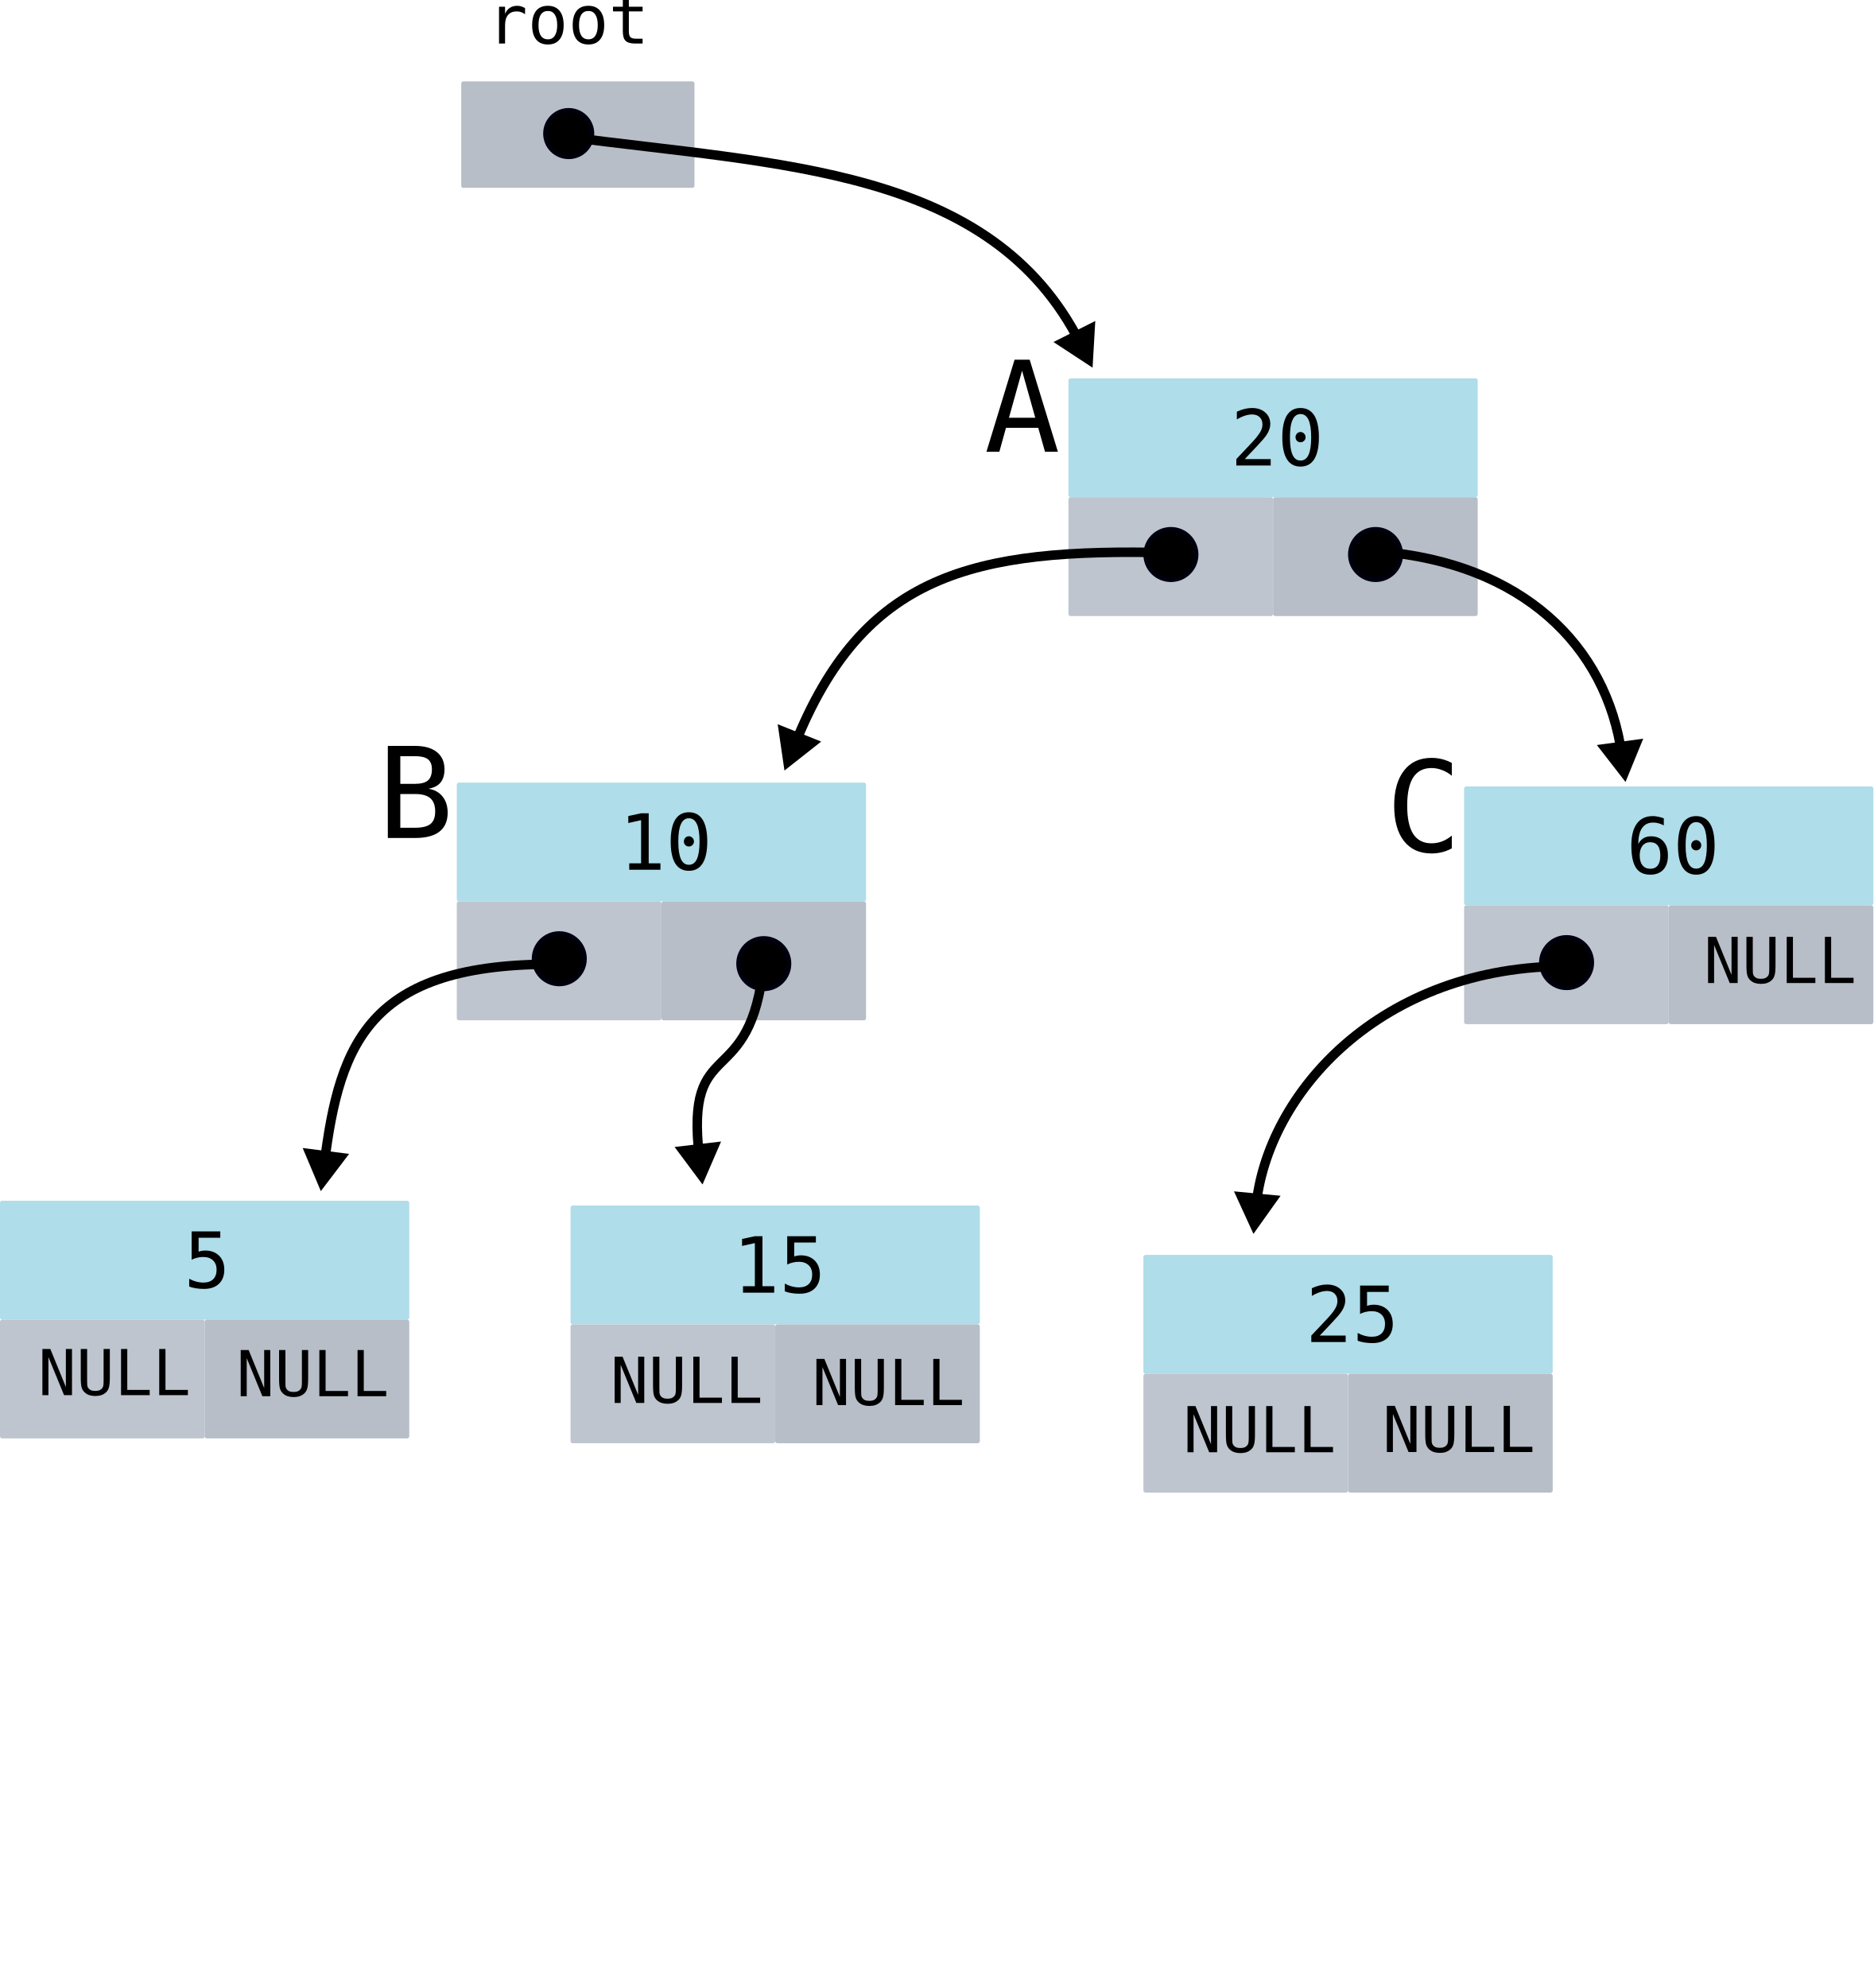
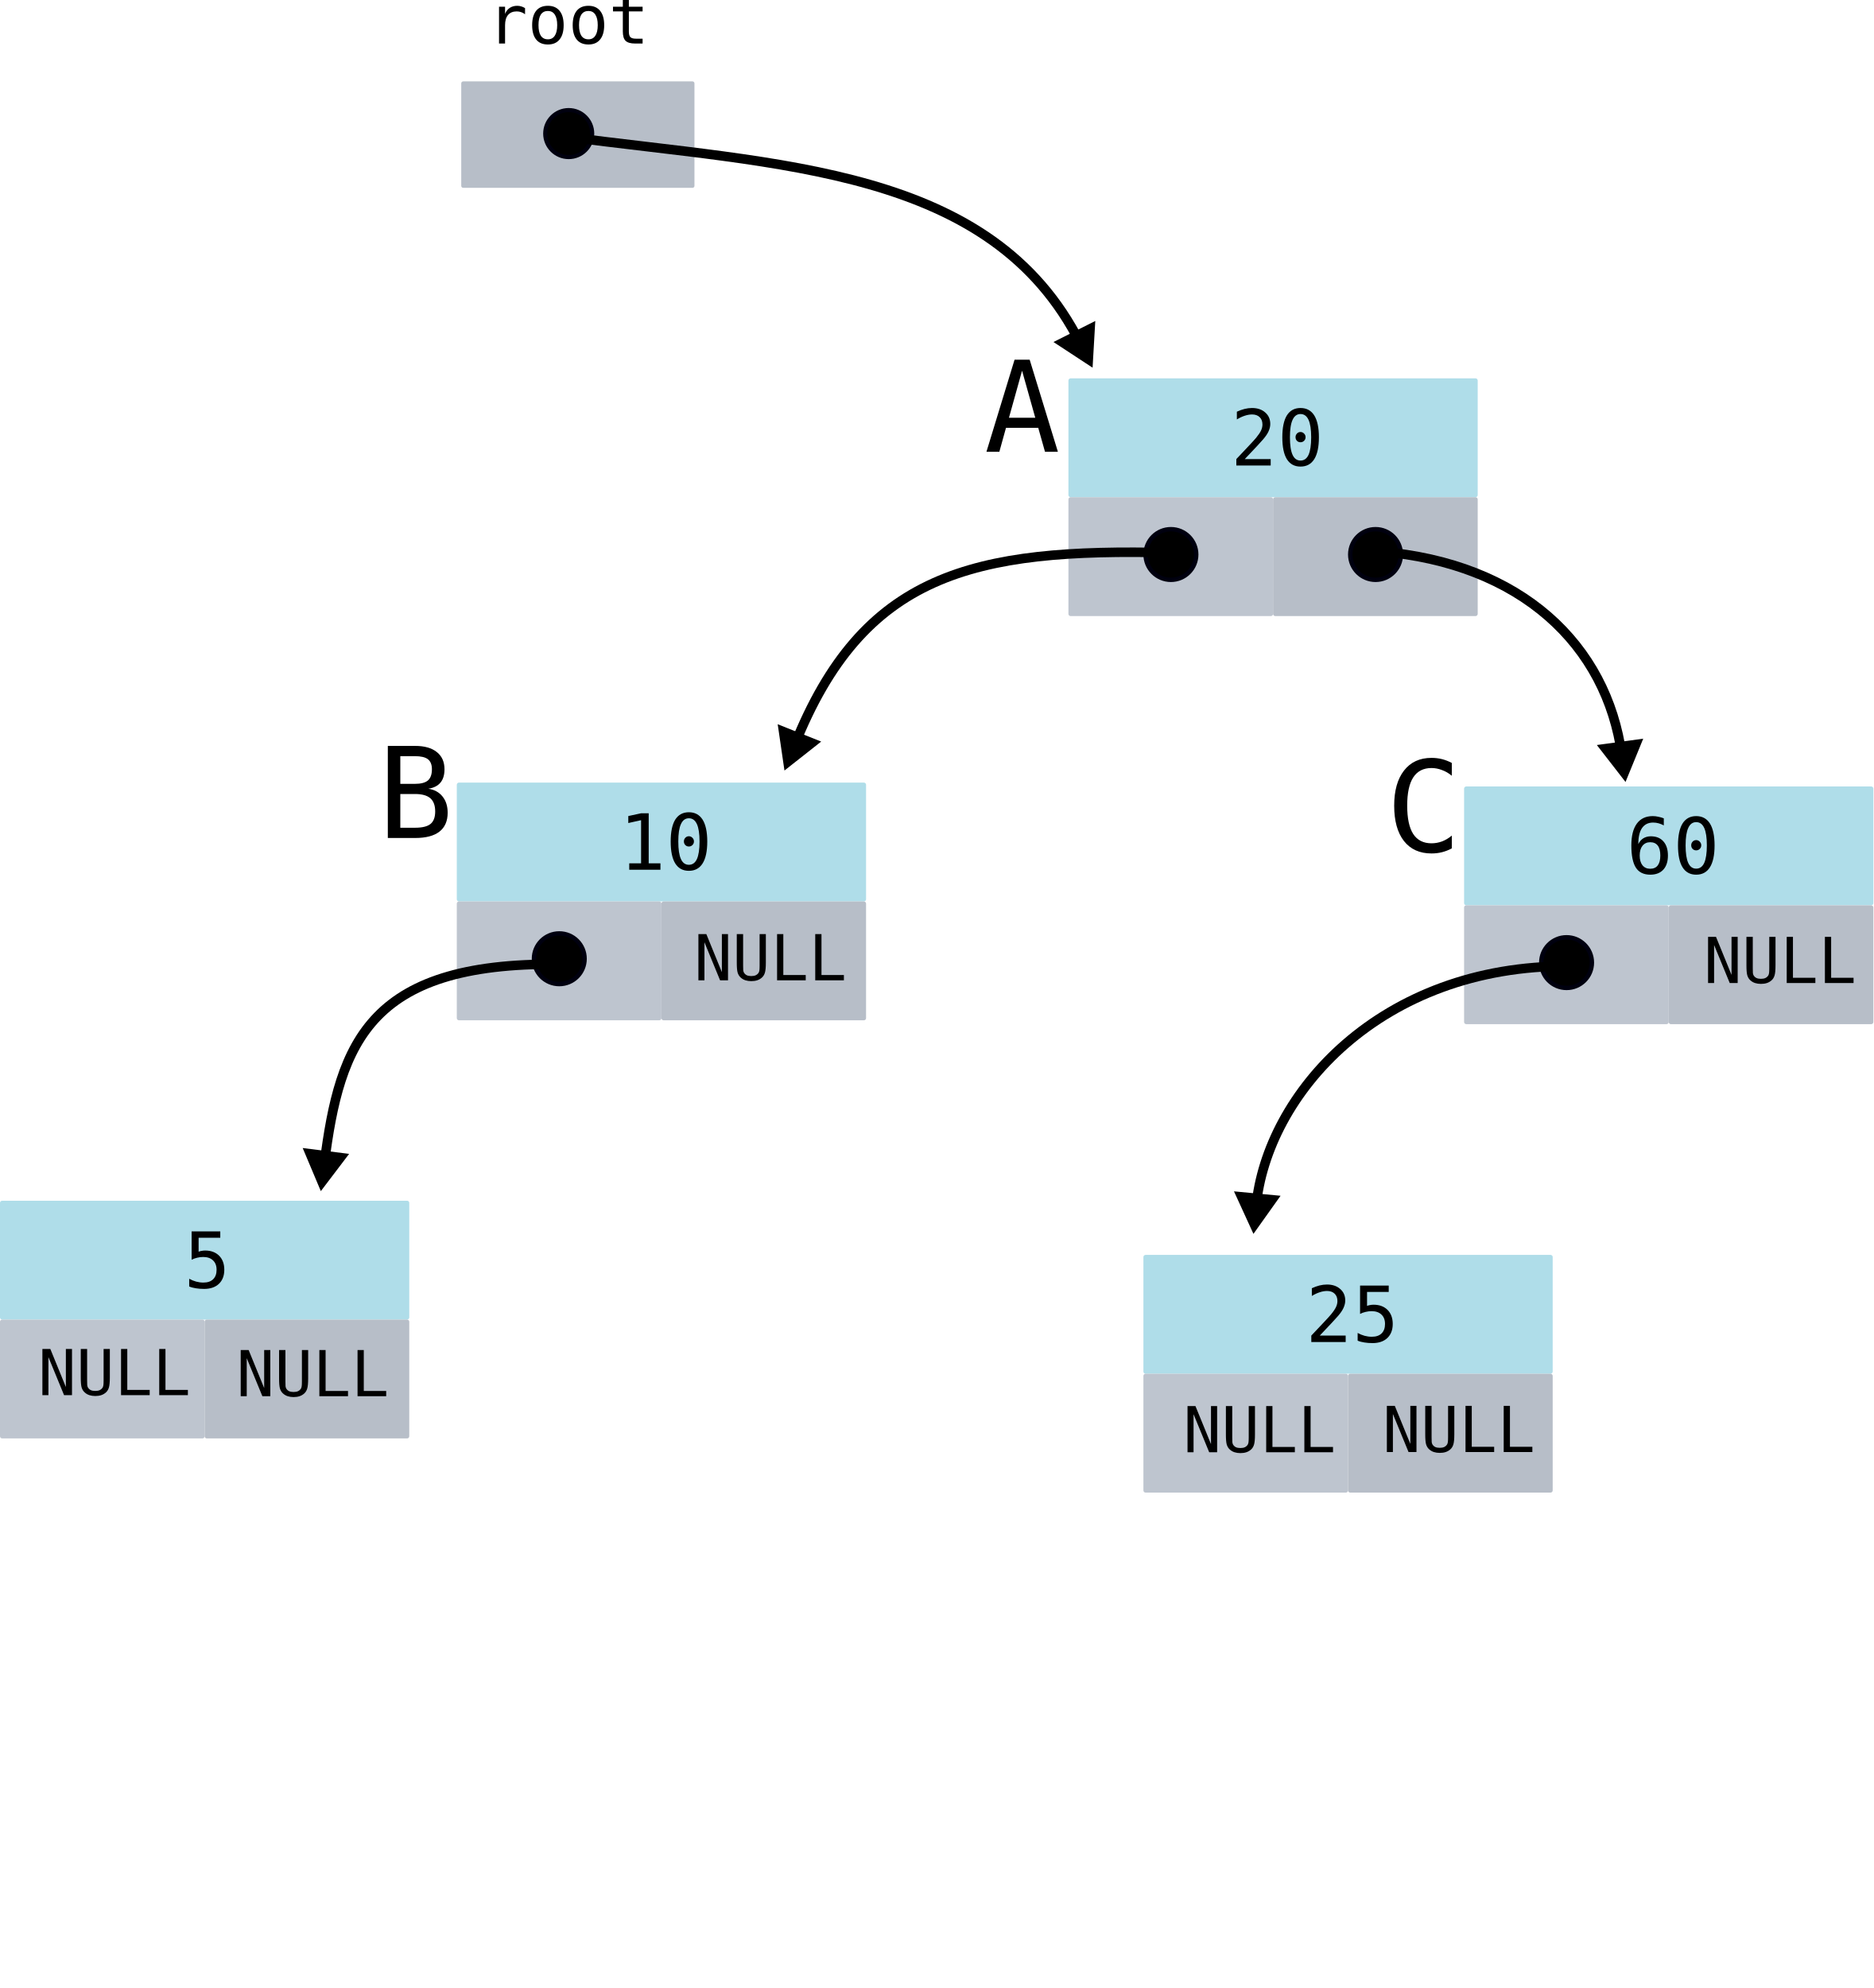
<svg xmlns="http://www.w3.org/2000/svg" width="276.902" height="293.802" id="svg2" version="1.1">
  <defs id="defs4">
    <marker orient="auto" refY="0" refX="0" id="TriangleOutM" style="overflow:visible">
      <path id="path1895" d="M 5.77,0 -2.88,5 V -5 Z" style="fill:#000000;fill-opacity:1;fill-rule:evenodd;stroke:#000000;stroke-width:1pt;stroke-opacity:1" transform="scale(0.4)" />
    </marker>
    <marker orient="auto" refY="0" refX="0" id="Arrow1Send" style="overflow:visible">
      <path id="path3816" d="M 0,0 5,-5 -12.5,0 5,5 Z" style="fill-rule:evenodd;stroke:#000000;stroke-width:1pt" transform="matrix(-0.2,0,0,-0.2,-1.2,0)" />
    </marker>
    <marker orient="auto" refY="0" refX="0" id="Arrow1Mend" style="overflow:visible">
      <path id="path3810" d="M 0,0 5,-5 -12.5,0 5,5 Z" style="fill-rule:evenodd;stroke:#000000;stroke-width:1pt" transform="matrix(-0.4,0,0,-0.4,-4,0)" />
    </marker>
    <marker orient="auto" refY="0" refX="0" id="Arrow2Mend" style="overflow:visible">
      <path id="path3828" style="fill-rule:evenodd;stroke-width:0.625;stroke-linejoin:round" d="M 8.719,4.034 -2.207,0.016 8.719,-4.002 c -1.745,2.372 -1.735,5.617 -6e-7,8.035 z" transform="scale(-0.6)" />
    </marker>
    <marker orient="auto" refY="0" refX="0" id="Arrow2Mend-1" style="overflow:visible">
      <path id="path3828-1" style="fill-rule:evenodd;stroke-width:0.625;stroke-linejoin:round" d="M 8.719,4.034 -2.207,0.016 8.719,-4.002 c -1.745,2.372 -1.735,5.617 -6e-7,8.035 z" transform="scale(-0.6)" />
    </marker>
    <marker orient="auto" refY="0" refX="0" id="Arrow2Mend-10" style="overflow:visible">
      <path id="path3828-0" style="fill-rule:evenodd;stroke-width:0.625;stroke-linejoin:round" d="M 8.719,4.034 -2.207,0.016 8.719,-4.002 c -1.745,2.372 -1.735,5.617 -6e-7,8.035 z" transform="scale(-0.6)" />
    </marker>
    <marker orient="auto" refY="0" refX="0" id="Arrow2Mend-4" style="overflow:visible">
      <path id="path3828-8" style="fill-rule:evenodd;stroke-width:0.625;stroke-linejoin:round" d="M 8.719,4.034 -2.207,0.016 8.719,-4.002 c -1.745,2.372 -1.735,5.617 -6e-7,8.035 z" transform="scale(-0.6)" />
    </marker>
    <marker orient="auto" refY="0" refX="0" id="Arrow2Mend-8" style="overflow:visible">
      <path id="path3828-4" style="fill-rule:evenodd;stroke-width:0.625;stroke-linejoin:round" d="M 8.719,4.034 -2.207,0.016 8.719,-4.002 c -1.745,2.372 -1.735,5.617 -6e-7,8.035 z" transform="scale(-0.6)" />
    </marker>
    <marker orient="auto" refY="0" refX="0" id="Arrow1Send-4" style="overflow:visible">
      <path id="path3816-4" d="M 0,0 5,-5 -12.5,0 5,5 Z" style="fill-rule:evenodd;stroke:#000000;stroke-width:1pt" transform="matrix(-0.2,0,0,-0.2,-1.2,0)" />
    </marker>
    <marker orient="auto" refY="0" refX="0" id="Arrow1Mend-9" style="overflow:visible">
      <path id="path3810-8" d="M 0,0 5,-5 -12.5,0 5,5 Z" style="fill-rule:evenodd;stroke:#000000;stroke-width:1pt" transform="matrix(-0.4,0,0,-0.4,-4,0)" />
    </marker>
    <marker orient="auto" refY="0" refX="0" id="Arrow2Mend-8-8" style="overflow:visible">
      <path id="path3828-4-0" style="fill-rule:evenodd;stroke-width:0.625;stroke-linejoin:round" d="M 8.719,4.034 -2.207,0.016 8.719,-4.002 c -1.745,2.372 -1.735,5.617 -6e-7,8.035 z" transform="scale(-0.6)" />
    </marker>
    <marker orient="auto" refY="0" refX="0" id="marker6915" style="overflow:visible">
      <path id="path6917" style="fill-rule:evenodd;stroke-width:0.625;stroke-linejoin:round" d="M 8.719,4.034 -2.207,0.016 8.719,-4.002 c -1.745,2.372 -1.735,5.617 -6e-7,8.035 z" transform="scale(-0.6)" />
    </marker>
    <marker orient="auto" refY="0" refX="0" id="Arrow2Mend-5" style="overflow:visible">
      <path id="path3828-3" style="fill-rule:evenodd;stroke-width:0.625;stroke-linejoin:round" d="M 8.719,4.034 -2.207,0.016 8.719,-4.002 c -1.745,2.372 -1.735,5.617 -6e-7,8.035 z" transform="scale(-0.6)" />
    </marker>
    <marker orient="auto" refY="0" refX="0" id="marker6921" style="overflow:visible">
      <path id="path6923" style="fill-rule:evenodd;stroke-width:0.625;stroke-linejoin:round" d="M 8.719,4.034 -2.207,0.016 8.719,-4.002 c -1.745,2.372 -1.735,5.617 -6e-7,8.035 z" transform="scale(-0.6)" />
    </marker>
    <marker orient="auto" refY="0" refX="0" id="marker6921-7" style="overflow:visible">
      <path id="path6923-7" style="fill-rule:evenodd;stroke-width:0.625;stroke-linejoin:round" d="M 8.719,4.034 -2.207,0.016 8.719,-4.002 c -1.745,2.372 -1.735,5.617 -6e-7,8.035 z" transform="scale(-0.6)" />
    </marker>
    <marker orient="auto" refY="0" refX="0" id="marker6921-0" style="overflow:visible">
      <path id="path6923-2" style="fill-rule:evenodd;stroke-width:0.625;stroke-linejoin:round" d="M 8.719,4.034 -2.207,0.016 8.719,-4.002 c -1.745,2.372 -1.735,5.617 -6e-7,8.035 z" transform="scale(-0.6)" />
    </marker>
    <marker orient="auto" refY="0" refX="0" id="marker6921-6" style="overflow:visible">
      <path id="path6923-3" style="fill-rule:evenodd;stroke-width:0.625;stroke-linejoin:round" d="M 8.719,4.034 -2.207,0.016 8.719,-4.002 c -1.745,2.372 -1.735,5.617 -6e-7,8.035 z" transform="scale(-0.6)" />
    </marker>
    <marker orient="auto" refY="0" refX="0" id="marker6921-2" style="overflow:visible">
      <path id="path6923-26" style="fill-rule:evenodd;stroke-width:0.625;stroke-linejoin:round" d="M 8.719,4.034 -2.207,0.016 8.719,-4.002 c -1.745,2.372 -1.735,5.617 -6e-7,8.035 z" transform="scale(-0.6)" />
    </marker>
    <marker orient="auto" refY="0" refX="0" id="marker6921-4" style="overflow:visible">
      <path id="path6923-34" style="fill-rule:evenodd;stroke-width:0.625;stroke-linejoin:round" d="M 8.719,4.034 -2.207,0.016 8.719,-4.002 c -1.745,2.372 -1.735,5.617 -6e-7,8.035 z" transform="scale(-0.6)" />
    </marker>
    <marker orient="auto" refY="0" refX="0" id="marker7916" style="overflow:visible">
      <path id="path7918" style="fill-rule:evenodd;stroke-width:0.625;stroke-linejoin:round" d="M 8.719,4.034 -2.207,0.016 8.719,-4.002 c -1.745,2.372 -1.735,5.617 -6e-7,8.035 z" transform="scale(-0.6)" />
    </marker>
    <marker orient="auto" refY="0" refX="0" id="marker6921-1" style="overflow:visible">
      <path id="path6923-21" style="fill-rule:evenodd;stroke-width:0.625;stroke-linejoin:round" d="M 8.719,4.034 -2.207,0.016 8.719,-4.002 c -1.745,2.372 -1.735,5.617 -6e-7,8.035 z" transform="scale(-0.6)" />
    </marker>
    <marker orient="auto" refY="0" refX="0" id="marker7916-3" style="overflow:visible">
      <path id="path7918-7" style="fill-rule:evenodd;stroke-width:0.625;stroke-linejoin:round" d="M 8.719,4.034 -2.207,0.016 8.719,-4.002 c -1.745,2.372 -1.735,5.617 -6e-7,8.035 z" transform="scale(-0.6)" />
    </marker>
    <marker orient="auto" refY="0" refX="0" id="marker6921-9" style="overflow:visible">
      <path id="path6923-0" style="fill-rule:evenodd;stroke-width:0.625;stroke-linejoin:round" d="M 8.719,4.034 -2.207,0.016 8.719,-4.002 c -1.745,2.372 -1.735,5.617 -6e-7,8.035 z" transform="scale(-0.6)" />
    </marker>
    <marker orient="auto" refY="0" refX="0" id="marker7993" style="overflow:visible">
      <path id="path7995" style="fill-rule:evenodd;stroke-width:0.625;stroke-linejoin:round" d="M 8.719,4.034 -2.207,0.016 8.719,-4.002 c -1.745,2.372 -1.735,5.617 -6e-7,8.035 z" transform="scale(-0.6)" />
    </marker>
    <marker orient="auto" refY="0" refX="0" id="marker6921-18" style="overflow:visible">
      <path id="path6923-9" style="fill-rule:evenodd;stroke-width:0.625;stroke-linejoin:round" d="M 8.719,4.034 -2.207,0.016 8.719,-4.002 c -1.745,2.372 -1.735,5.617 -6e-7,8.035 z" transform="scale(-0.6)" />
    </marker>
    <marker orient="auto" refY="0" refX="0" id="marker7993-1" style="overflow:visible">
      <path id="path7995-0" style="fill-rule:evenodd;stroke-width:0.625;stroke-linejoin:round" d="M 8.719,4.034 -2.207,0.016 8.719,-4.002 c -1.745,2.372 -1.735,5.617 -6e-7,8.035 z" transform="scale(-0.6)" />
    </marker>
    <marker orient="auto" refY="0" refX="0" id="marker6921-97" style="overflow:visible">
      <path id="path6923-6" style="fill-rule:evenodd;stroke-width:0.625;stroke-linejoin:round" d="M 8.719,4.034 -2.207,0.016 8.719,-4.002 c -1.745,2.372 -1.735,5.617 -6e-7,8.035 z" transform="scale(-0.6)" />
    </marker>
    <marker orient="auto" refY="0" refX="0" id="marker8070" style="overflow:visible">
      <path id="path8072" style="fill-rule:evenodd;stroke-width:0.625;stroke-linejoin:round" d="M 8.719,4.034 -2.207,0.016 8.719,-4.002 c -1.745,2.372 -1.735,5.617 -6e-7,8.035 z" transform="scale(-0.6)" />
    </marker>
    <marker orient="auto" refY="0" refX="0" id="marker6921-16" style="overflow:visible">
      <path id="path6923-5" style="fill-rule:evenodd;stroke-width:0.625;stroke-linejoin:round" d="M 8.719,4.034 -2.207,0.016 8.719,-4.002 c -1.745,2.372 -1.735,5.617 -6e-7,8.035 z" transform="scale(-0.6)" />
    </marker>
    <marker orient="auto" refY="0" refX="0" id="marker8120" style="overflow:visible">
      <path id="path8122" style="fill-rule:evenodd;stroke-width:0.625;stroke-linejoin:round" d="M 8.719,4.034 -2.207,0.016 8.719,-4.002 c -1.745,2.372 -1.735,5.617 -6e-7,8.035 z" transform="scale(-0.6)" />
    </marker>
    <marker orient="auto" refY="0" refX="0" id="marker6921-73" style="overflow:visible">
      <path id="path6923-03" style="fill-rule:evenodd;stroke-width:0.625;stroke-linejoin:round" d="M 8.719,4.034 -2.207,0.016 8.719,-4.002 c -1.745,2.372 -1.735,5.617 -6e-7,8.035 z" transform="scale(-0.6)" />
    </marker>
    <marker orient="auto" refY="0" refX="0" id="marker8170" style="overflow:visible">
      <path id="path8172" style="fill-rule:evenodd;stroke-width:0.625;stroke-linejoin:round" d="M 8.719,4.034 -2.207,0.016 8.719,-4.002 c -1.745,2.372 -1.735,5.617 -6e-7,8.035 z" transform="scale(-0.6)" />
    </marker>
    <marker orient="auto" refY="0" refX="0" id="marker6921-62" style="overflow:visible">
      <path id="path6923-1" style="fill-rule:evenodd;stroke-width:0.625;stroke-linejoin:round" d="M 8.719,4.034 -2.207,0.016 8.719,-4.002 c -1.745,2.372 -1.735,5.617 -6e-7,8.035 z" transform="scale(-0.6)" />
    </marker>
    <marker orient="auto" refY="0" refX="0" id="marker8170-4" style="overflow:visible">
      <path id="path8172-0" style="fill-rule:evenodd;stroke-width:0.625;stroke-linejoin:round" d="M 8.719,4.034 -2.207,0.016 8.719,-4.002 c -1.745,2.372 -1.735,5.617 -6e-7,8.035 z" transform="scale(-0.6)" />
    </marker>
    <marker orient="auto" refY="0" refX="0" id="marker6921-15" style="overflow:visible">
      <path id="path6923-8" style="fill-rule:evenodd;stroke-width:0.625;stroke-linejoin:round" d="M 8.719,4.034 -2.207,0.016 8.719,-4.002 c -1.745,2.372 -1.735,5.617 -6e-7,8.035 z" transform="scale(-0.6)" />
    </marker>
    <marker orient="auto" refY="0" refX="0" id="marker8170-0" style="overflow:visible">
      <path id="path8172-9" style="fill-rule:evenodd;stroke-width:0.625;stroke-linejoin:round" d="M 8.719,4.034 -2.207,0.016 8.719,-4.002 c -1.745,2.372 -1.735,5.617 -6e-7,8.035 z" transform="scale(-0.6)" />
    </marker>
    <marker orient="auto" refY="0" refX="0" id="Arrow1Mend-9-2" style="overflow:visible">
      <path id="path3810-8-1" d="M 0,0 5,-5 -12.5,0 5,5 Z" style="fill-rule:evenodd;stroke:#000000;stroke-width:1pt" transform="matrix(-0.4,0,0,-0.4,-4,0)" />
    </marker>
    <marker orient="auto" refY="0" refX="0" id="TriangleOutM-9" style="overflow:visible">
      <path id="path1895-0" d="M 5.77,0 -2.88,5 V -5 Z" style="fill:#000000;fill-opacity:1;fill-rule:evenodd;stroke:#000000;stroke-width:1pt;stroke-opacity:1" transform="scale(0.4)" />
    </marker>
    <marker orient="auto" refY="0" refX="0" id="TriangleOutM-6" style="overflow:visible">
      <path id="path1895-2" d="M 5.77,0 -2.88,5 V -5 Z" style="fill:#000000;fill-opacity:1;fill-rule:evenodd;stroke:#000000;stroke-width:1pt;stroke-opacity:1" transform="scale(0.4)" />
    </marker>
    <marker orient="auto" refY="0" refX="0" id="TriangleOutM-6-3" style="overflow:visible">
      <path id="path1895-2-8" d="M 5.77,0 -2.88,5 V -5 Z" style="fill:#000000;fill-opacity:1;fill-rule:evenodd;stroke:#000000;stroke-width:1pt;stroke-opacity:1" transform="scale(0.4)" />
    </marker>
    <marker orient="auto" refY="0" refX="0" id="TriangleOutM-6-7" style="overflow:visible">
      <path id="path1895-2-0" d="M 5.77,0 -2.88,5 V -5 Z" style="fill:#000000;fill-opacity:1;fill-rule:evenodd;stroke:#000000;stroke-width:1pt;stroke-opacity:1" transform="scale(0.4)" />
    </marker>
    <marker orient="auto" refY="0" refX="0" id="TriangleOutM-9-6" style="overflow:visible">
      <path id="path1895-0-7" d="M 5.77,0 -2.88,5 V -5 Z" style="fill:#000000;fill-opacity:1;fill-rule:evenodd;stroke:#000000;stroke-width:1pt;stroke-opacity:1" transform="scale(0.4)" />
    </marker>
    <marker orient="auto" refY="0" refX="0" id="TriangleOutM-9-6-1" style="overflow:visible">
      <path id="path1895-0-7-1" d="M 5.77,0 -2.88,5 V -5 Z" style="fill:#000000;fill-opacity:1;fill-rule:evenodd;stroke:#000000;stroke-width:1pt;stroke-opacity:1" transform="scale(0.4)" />
    </marker>
    <marker orient="auto" refY="0" refX="0" id="TriangleOutM-6-7-0" style="overflow:visible">
      <path id="path1895-2-0-2" d="M 5.77,0 -2.88,5 V -5 Z" style="fill:#000000;fill-opacity:1;fill-rule:evenodd;stroke:#000000;stroke-width:1pt;stroke-opacity:1" transform="scale(0.4)" />
    </marker>
    <marker orient="auto" refY="0" refX="0" id="TriangleOutM-9-6-1-8" style="overflow:visible">
      <path id="path1895-0-7-1-0" d="M 5.77,0 -2.88,5 V -5 Z" style="fill:#000000;fill-opacity:1;fill-rule:evenodd;stroke:#000000;stroke-width:1pt;stroke-opacity:1" transform="scale(0.4)" />
    </marker>
    <marker orient="auto" refY="0" refX="0" id="TriangleOutM-9-6-1-9" style="overflow:visible">
      <path id="path1895-0-7-1-9" d="M 5.77,0 -2.88,5 V -5 Z" style="fill:#000000;fill-opacity:1;fill-rule:evenodd;stroke:#000000;stroke-width:1pt;stroke-opacity:1" transform="scale(0.4)" />
    </marker>
  </defs>
  <g id="layer1" transform="translate(-212.7409,-112.5301)">
    <rect style="fill:#afdde9;fill-opacity:1;stroke:#00000f;stroke-width:0;stroke-miterlimit:4;stroke-dasharray:none;stroke-opacity:1" id="rect2985" width="60.495" height="17.565" x="370.666" y="168.448" ry="0.32" />
    <rect style="fill:#bec5cf;fill-opacity:1;stroke:#00000f;stroke-width:0;stroke-miterlimit:4;stroke-dasharray:none;stroke-opacity:1" id="rect2985-2" width="30.247" height="17.565" x="370.666" y="186.013" ry="0.32" />
    <text xml:space="preserve" style="font-style:normal;font-variant:normal;font-weight:normal;font-stretch:normal;font-size:11.448px;line-height:1.25;font-family:Consolas;-inkscape-font-specification:'Consolas, Normal';font-variant-ligatures:normal;font-variant-caps:normal;font-variant-numeric:normal;font-feature-settings:normal;text-align:start;letter-spacing:0px;word-spacing:0px;writing-mode:lr-tb;text-anchor:start;fill:#000000;fill-opacity:1;stroke:none;stroke-width:0.613" x="394.64" y="181.328" id="text1012">
      <tspan id="tspan1010" x="394.64" y="181.328" style="stroke-width:0.613">20</tspan>
    </text>
    <circle style="opacity:1;fill:#000000;fill-opacity:1;stroke:#00000f;stroke-width:0.651;stroke-miterlimit:4;stroke-dasharray:none;stroke-dashoffset:0;stroke-opacity:1" id="path1014-1" r="3.742" cy="194.48" cx="385.814" />
    <text xml:space="preserve" style="font-style:normal;font-variant:normal;font-weight:normal;font-stretch:normal;font-size:9.948px;line-height:1.25;font-family:Consolas;-inkscape-font-specification:'Consolas, Normal';font-variant-ligatures:normal;font-variant-caps:normal;font-variant-numeric:normal;font-feature-settings:normal;text-align:start;letter-spacing:0px;word-spacing:0px;writing-mode:lr-tb;text-anchor:start;fill:#000000;fill-opacity:1;stroke:none;stroke-width:0.533" x="284.74" y="118.966" id="text1421">
      <tspan id="tspan1419" x="284.74" y="118.966" style="stroke-width:0.533">root</tspan>
    </text>
    <rect style="fill:#b7bec8;fill-opacity:1;stroke:#00000f;stroke-width:0;stroke-miterlimit:4;stroke-dasharray:none;stroke-opacity:1" id="rect2985-2-7" width="34.47" height="15.73" x="280.918" y="124.56" ry="0.287" />
    <circle style="opacity:1;fill:#000000;fill-opacity:1;stroke:#00000f;stroke-width:0.604;stroke-miterlimit:4;stroke-dasharray:none;stroke-dashoffset:0;stroke-opacity:1" id="path1014-1-9" r="3.473" cy="132.271" cx="296.802" />
    <path style="fill:none;stroke:#000000;stroke-width:1.405;stroke-linecap:butt;stroke-linejoin:miter;stroke-miterlimit:4;stroke-dasharray:none;stroke-opacity:1;marker-end:url(#TriangleOutM)" d="m 296.137,132.695 c 31.944,4.259 63.171,4.519 76.304,30.607" id="path8425" />
    <rect style="fill:#b7bec8;fill-opacity:1;stroke:#00000f;stroke-width:0;stroke-miterlimit:4;stroke-dasharray:none;stroke-opacity:1" id="rect2985-2-79" width="30.247" height="17.565" x="400.913" y="186.013" ry="0.32" />
    <circle style="opacity:1;fill:#000000;fill-opacity:1;stroke:#00000f;stroke-width:0.651;stroke-miterlimit:4;stroke-dasharray:none;stroke-dashoffset:0;stroke-opacity:1" id="path1014-1-2" r="3.742" cy="194.48" cx="416.061" />
    <rect style="fill:#afdde9;fill-opacity:1;stroke:#00000f;stroke-width:0;stroke-miterlimit:4;stroke-dasharray:none;stroke-opacity:1" id="rect2985-8" width="60.495" height="17.565" x="280.26" y="228.188" ry="0.32" />
    <rect style="fill:#bec5cf;fill-opacity:1;stroke:#00000f;stroke-width:0;stroke-miterlimit:4;stroke-dasharray:none;stroke-opacity:1" id="rect2985-2-78" width="30.247" height="17.565" x="280.26" y="245.753" ry="0.32" />
    <text xml:space="preserve" style="font-style:normal;font-variant:normal;font-weight:normal;font-stretch:normal;font-size:11.448px;line-height:1.25;font-family:Consolas;-inkscape-font-specification:'Consolas, Normal';font-variant-ligatures:normal;font-variant-caps:normal;font-variant-numeric:normal;font-feature-settings:normal;text-align:start;letter-spacing:0px;word-spacing:0px;writing-mode:lr-tb;text-anchor:start;fill:#000000;fill-opacity:1;stroke:none;stroke-width:0.613" x="304.233" y="241.069" id="text1012-1">
      <tspan id="tspan1010-5" x="304.233" y="241.069" style="stroke-width:0.613">10</tspan>
    </text>
    <circle style="opacity:1;fill:#000000;fill-opacity:1;stroke:#00000f;stroke-width:0.651;stroke-miterlimit:4;stroke-dasharray:none;stroke-dashoffset:0;stroke-opacity:1" id="path1014-1-5" r="3.742" cy="254.221" cx="295.408" />
    <rect style="fill:#b7bec8;fill-opacity:1;stroke:#00000f;stroke-width:0;stroke-miterlimit:4;stroke-dasharray:none;stroke-opacity:1" id="rect2985-2-79-7" width="30.247" height="17.565" x="310.507" y="245.753" ry="0.32" />
    <rect style="fill:#afdde9;fill-opacity:1;stroke:#00000f;stroke-width:0;stroke-miterlimit:4;stroke-dasharray:none;stroke-opacity:1" id="rect2985-3" width="60.495" height="17.565" x="429.149" y="228.759" ry="0.32" />
    <rect style="fill:#bec5cf;fill-opacity:1;stroke:#00000f;stroke-width:0;stroke-miterlimit:4;stroke-dasharray:none;stroke-opacity:1" id="rect2985-2-5" width="30.247" height="17.565" x="429.149" y="246.324" ry="0.32" />
    <text xml:space="preserve" style="font-style:normal;font-variant:normal;font-weight:normal;font-stretch:normal;font-size:11.448px;line-height:1.25;font-family:Consolas;-inkscape-font-specification:'Consolas, Normal';font-variant-ligatures:normal;font-variant-caps:normal;font-variant-numeric:normal;font-feature-settings:normal;text-align:start;letter-spacing:0px;word-spacing:0px;writing-mode:lr-tb;text-anchor:start;fill:#000000;fill-opacity:1;stroke:none;stroke-width:0.613" x="453.122" y="241.639" id="text1012-0">
      <tspan id="tspan1010-6" x="453.122" y="241.639" style="stroke-width:0.613">60</tspan>
    </text>
    <circle style="opacity:1;fill:#000000;fill-opacity:1;stroke:#00000f;stroke-width:0.651;stroke-miterlimit:4;stroke-dasharray:none;stroke-dashoffset:0;stroke-opacity:1" id="path1014-1-7" r="3.742" cy="254.791" cx="444.297" />
    <rect style="fill:#b7bec8;fill-opacity:1;stroke:#00000f;stroke-width:0;stroke-miterlimit:4;stroke-dasharray:none;stroke-opacity:1" id="rect2985-2-79-3" width="30.247" height="17.565" x="459.396" y="246.324" ry="0.32" />
    <rect style="fill:#afdde9;fill-opacity:1;stroke:#00000f;stroke-width:0;stroke-miterlimit:4;stroke-dasharray:none;stroke-opacity:1" id="rect2985-0-3" width="60.495" height="17.565" x="212.741" y="289.983" ry="0.32" />
    <rect style="fill:#bec5cf;fill-opacity:1;stroke:#00000f;stroke-width:0;stroke-miterlimit:4;stroke-dasharray:none;stroke-opacity:1" id="rect2985-2-54-2" width="30.247" height="17.565" x="212.741" y="307.548" ry="0.32" />
    <text xml:space="preserve" style="font-style:normal;font-variant:normal;font-weight:normal;font-stretch:normal;font-size:11.448px;line-height:1.25;font-family:Consolas;-inkscape-font-specification:'Consolas, Normal';font-variant-ligatures:normal;font-variant-caps:normal;font-variant-numeric:normal;font-feature-settings:normal;text-align:start;letter-spacing:0px;word-spacing:0px;writing-mode:lr-tb;text-anchor:start;fill:#000000;fill-opacity:1;stroke:none;stroke-width:0.613" x="239.909" y="302.863" id="text1012-5-6">
      <tspan id="tspan1010-0-1" x="239.909" y="302.863" style="stroke-width:0.613">5</tspan>
    </text>
    <rect style="fill:#b7bec8;fill-opacity:1;stroke:#00000f;stroke-width:0;stroke-miterlimit:4;stroke-dasharray:none;stroke-opacity:1" id="rect2985-2-79-36-6" width="30.247" height="17.565" x="242.988" y="307.548" ry="0.32" />
-     <circle style="opacity:1;fill:#000000;fill-opacity:1;stroke:#00000f;stroke-width:0.651;stroke-miterlimit:4;stroke-dasharray:none;stroke-dashoffset:0;stroke-opacity:1" id="path1014-1-2-9-4" r="3.742" cy="254.944" cx="325.636" />
    <path style="fill:none;stroke:#000000;stroke-width:1.405;stroke-linecap:butt;stroke-linejoin:miter;stroke-miterlimit:4;stroke-dasharray:none;stroke-opacity:1;marker-end:url(#TriangleOutM-9)" d="m 416.781,194.043 c 20.775,1.721 33.455,13.758 35.688,30.099" id="path8425-8" />
    <path style="fill:none;stroke:#000000;stroke-width:1.405;stroke-linecap:butt;stroke-linejoin:miter;stroke-miterlimit:4;stroke-dasharray:none;stroke-opacity:1;marker-end:url(#TriangleOutM-6)" d="m 385.724,194.22 c -29.282,-0.71 -45.44,3.099 -55.555,28.477" id="path8425-9" />
    <path style="fill:none;stroke:#000000;stroke-width:1.405;stroke-linecap:butt;stroke-linejoin:miter;stroke-miterlimit:4;stroke-dasharray:none;stroke-opacity:1;marker-end:url(#TriangleOutM-6-3)" d="m 296.697,255.062 c -29.282,-0.71 -33.727,11.262 -36.034,29.542" id="path8425-9-4" />
    <path style="fill:none;stroke:#000000;stroke-width:1.405;stroke-linecap:butt;stroke-linejoin:miter;stroke-miterlimit:4;stroke-dasharray:none;stroke-opacity:1;marker-end:url(#TriangleOutM-6-7)" d="m 444.654,255.328 c -27.888,-0.183 -44.68,18.878 -46.264,35.58" id="path8425-9-41" />
-     <rect style="fill:#afdde9;fill-opacity:1;stroke:#00000f;stroke-width:0;stroke-miterlimit:4;stroke-dasharray:none;stroke-opacity:1" id="rect2985-0-2-5" width="60.495" height="17.565" x="297.075" y="290.693" ry="0.32" />
-     <rect style="fill:#bec5cf;fill-opacity:1;stroke:#00000f;stroke-width:0;stroke-miterlimit:4;stroke-dasharray:none;stroke-opacity:1" id="rect2985-2-54-5-5" width="30.247" height="17.565" x="297.075" y="308.259" ry="0.32" />
-     <text xml:space="preserve" style="font-style:normal;font-variant:normal;font-weight:normal;font-stretch:normal;font-size:11.448px;line-height:1.25;font-family:Consolas;-inkscape-font-specification:'Consolas, Normal';font-variant-ligatures:normal;font-variant-caps:normal;font-variant-numeric:normal;font-feature-settings:normal;text-align:start;letter-spacing:0px;word-spacing:0px;writing-mode:lr-tb;text-anchor:start;fill:#000000;fill-opacity:1;stroke:none;stroke-width:0.613" x="321.049" y="303.574" id="text1012-5-4-22">
-       <tspan id="tspan1010-0-6-3" x="321.049" y="303.574" style="stroke-width:0.613">15</tspan>
-     </text>
-     <rect style="fill:#b7bec8;fill-opacity:1;stroke:#00000f;stroke-width:0;stroke-miterlimit:4;stroke-dasharray:none;stroke-opacity:1" id="rect2985-2-79-36-5-4" width="30.247" height="17.565" x="327.323" y="308.259" ry="0.32" />
-     <path style="fill:none;stroke:#000000;stroke-width:1.405;stroke-linecap:butt;stroke-linejoin:miter;stroke-miterlimit:4;stroke-dasharray:none;stroke-opacity:1;marker-end:url(#TriangleOutM-9-6)" d="m 325.658,254.777 c -1.977,19.708 -11.73,10.134 -9.539,28.84" id="path8425-8-6" />
    <text xml:space="preserve" style="font-style:normal;font-variant:normal;font-weight:normal;font-stretch:normal;font-size:13.118px;line-height:1.25;font-family:Consolas;-inkscape-font-specification:'Consolas, Normal';font-variant-ligatures:normal;font-variant-caps:normal;font-variant-numeric:normal;font-feature-settings:normal;text-align:start;letter-spacing:0px;word-spacing:0px;writing-mode:lr-tb;text-anchor:start;fill:#000000;fill-opacity:1;stroke:none;stroke-width:0.703" x="218.366" y="318.715" id="text1542">
      <tspan id="tspan1540" x="218.366" y="318.715" style="font-size:9.37px;stroke-width:0.703">NULL</tspan>
-     </text>
-     <text xml:space="preserve" style="font-style:normal;font-variant:normal;font-weight:normal;font-stretch:normal;font-size:13.118px;line-height:1.25;font-family:Consolas;-inkscape-font-specification:'Consolas, Normal';font-variant-ligatures:normal;font-variant-caps:normal;font-variant-numeric:normal;font-feature-settings:normal;text-align:start;letter-spacing:0px;word-spacing:0px;writing-mode:lr-tb;text-anchor:start;fill:#000000;fill-opacity:1;stroke:none;stroke-width:0.703" x="302.953" y="319.864" id="text1542-9">
-       <tspan id="tspan1540-4" x="302.953" y="319.864" style="font-size:9.37px;stroke-width:0.703">NULL</tspan>
-     </text>
-     <text xml:space="preserve" style="font-style:normal;font-variant:normal;font-weight:normal;font-stretch:normal;font-size:13.118px;line-height:1.25;font-family:Consolas;-inkscape-font-specification:'Consolas, Normal';font-variant-ligatures:normal;font-variant-caps:normal;font-variant-numeric:normal;font-feature-settings:normal;text-align:start;letter-spacing:0px;word-spacing:0px;writing-mode:lr-tb;text-anchor:start;fill:#000000;fill-opacity:1;stroke:none;stroke-width:0.703" x="332.778" y="320.188" id="text1542-2">
-       <tspan id="tspan1540-8" x="332.778" y="320.188" style="font-size:9.37px;stroke-width:0.703">NULL</tspan>
    </text>
    <rect style="fill:#afdde9;fill-opacity:1;stroke:#00000f;stroke-width:0;stroke-miterlimit:4;stroke-dasharray:none;stroke-opacity:1" id="rect2985-0-2-5-1" width="60.495" height="17.565" x="381.749" y="297.988" ry="0.32" />
    <rect style="fill:#bec5cf;fill-opacity:1;stroke:#00000f;stroke-width:0;stroke-miterlimit:4;stroke-dasharray:none;stroke-opacity:1" id="rect2985-2-54-5-5-2" width="30.247" height="17.565" x="381.749" y="315.553" ry="0.32" />
    <text xml:space="preserve" style="font-style:normal;font-variant:normal;font-weight:normal;font-stretch:normal;font-size:11.448px;line-height:1.25;font-family:Consolas;-inkscape-font-specification:'Consolas, Normal';font-variant-ligatures:normal;font-variant-caps:normal;font-variant-numeric:normal;font-feature-settings:normal;text-align:start;letter-spacing:0px;word-spacing:0px;writing-mode:lr-tb;text-anchor:start;fill:#000000;fill-opacity:1;stroke:none;stroke-width:0.613" x="405.723" y="310.868" id="text1012-5-4-22-3">
      <tspan id="tspan1010-0-6-3-7" x="405.723" y="310.868" style="stroke-width:0.613">25</tspan>
    </text>
    <rect style="fill:#b7bec8;fill-opacity:1;stroke:#00000f;stroke-width:0;stroke-miterlimit:4;stroke-dasharray:none;stroke-opacity:1" id="rect2985-2-79-36-5-4-6" width="30.247" height="17.565" x="411.997" y="315.553" ry="0.32" />
    <text xml:space="preserve" style="font-style:normal;font-variant:normal;font-weight:normal;font-stretch:normal;font-size:13.118px;line-height:1.25;font-family:Consolas;-inkscape-font-specification:'Consolas, Normal';font-variant-ligatures:normal;font-variant-caps:normal;font-variant-numeric:normal;font-feature-settings:normal;text-align:start;letter-spacing:0px;word-spacing:0px;writing-mode:lr-tb;text-anchor:start;fill:#000000;fill-opacity:1;stroke:none;stroke-width:0.703" x="387.628" y="327.159" id="text1542-9-7">
      <tspan id="tspan1540-4-5" x="387.628" y="327.159" style="font-size:9.37px;stroke-width:0.703">NULL</tspan>
    </text>
    <text xml:space="preserve" style="font-style:normal;font-variant:normal;font-weight:normal;font-stretch:normal;font-size:13.118px;line-height:1.25;font-family:Consolas;-inkscape-font-specification:'Consolas, Normal';font-variant-ligatures:normal;font-variant-caps:normal;font-variant-numeric:normal;font-feature-settings:normal;text-align:start;letter-spacing:0px;word-spacing:0px;writing-mode:lr-tb;text-anchor:start;fill:#000000;fill-opacity:1;stroke:none;stroke-width:0.703" x="417.095" y="327.125" id="text1542-2-0">
      <tspan id="tspan1540-8-3" x="417.095" y="327.125" style="font-size:9.37px;stroke-width:0.703">NULL</tspan>
    </text>
    <text xml:space="preserve" style="font-style:normal;font-variant:normal;font-weight:normal;font-stretch:normal;font-size:13.118px;line-height:1.25;font-family:Consolas;-inkscape-font-specification:'Consolas, Normal';font-variant-ligatures:normal;font-variant-caps:normal;font-variant-numeric:normal;font-feature-settings:normal;text-align:start;letter-spacing:0px;word-spacing:0px;writing-mode:lr-tb;text-anchor:start;fill:#000000;fill-opacity:1;stroke:none;stroke-width:0.703" x="464.571" y="257.811" id="text1542-2-0-4">
      <tspan id="tspan1540-8-3-6" x="464.571" y="257.811" style="font-size:9.37px;stroke-width:0.703">NULL</tspan>
    </text>
    <text xml:space="preserve" style="font-style:normal;font-variant:normal;font-weight:normal;font-stretch:normal;font-size:13.118px;line-height:1.25;font-family:Consolas;-inkscape-font-specification:'Consolas, Normal';font-variant-ligatures:normal;font-variant-caps:normal;font-variant-numeric:normal;font-feature-settings:normal;text-align:start;letter-spacing:0px;word-spacing:0px;writing-mode:lr-tb;text-anchor:start;fill:#000000;fill-opacity:1;stroke:none;stroke-width:0.703" x="247.679" y="318.872" id="text1542-9-73">
      <tspan id="tspan1540-4-0" x="247.679" y="318.872" style="font-size:9.37px;stroke-width:0.703">NULL</tspan>
    </text>
    <text xml:space="preserve" style="font-style:normal;font-variant:normal;font-weight:normal;font-stretch:normal;font-size:18.667px;line-height:1.25;font-family:Consolas;-inkscape-font-specification:'Consolas, Normal';font-variant-ligatures:normal;font-variant-caps:normal;font-variant-numeric:normal;font-feature-settings:normal;text-align:start;letter-spacing:0px;word-spacing:0px;writing-mode:lr-tb;text-anchor:start;fill:#000000;fill-opacity:1;stroke:none" x="358.203" y="179.301" id="text1876">
      <tspan id="tspan1874" x="358.203" y="179.301">A</tspan>
    </text>
    <text xml:space="preserve" style="font-style:normal;font-variant:normal;font-weight:normal;font-stretch:normal;font-size:18.667px;line-height:1.25;font-family:Consolas;-inkscape-font-specification:'Consolas, Normal';font-variant-ligatures:normal;font-variant-caps:normal;font-variant-numeric:normal;font-feature-settings:normal;text-align:start;letter-spacing:0px;word-spacing:0px;writing-mode:lr-tb;text-anchor:start;fill:#000000;fill-opacity:1;stroke:none" x="268.552" y="236.374" id="text1880">
      <tspan id="tspan1878" x="268.552" y="236.374">B</tspan>
    </text>
    <text xml:space="preserve" style="font-style:normal;font-variant:normal;font-weight:normal;font-stretch:normal;font-size:18.667px;line-height:1.25;font-family:Consolas;-inkscape-font-specification:'Consolas, Normal';font-variant-ligatures:normal;font-variant-caps:normal;font-variant-numeric:normal;font-feature-settings:normal;text-align:start;letter-spacing:0px;word-spacing:0px;writing-mode:lr-tb;text-anchor:start;fill:#000000;fill-opacity:1;stroke:none" x="417.549" y="238.395" id="text1892">
      <tspan id="tspan1890" x="417.549" y="238.395">C</tspan>
    </text>
+     <text xml:space="preserve" style="font-style:normal;font-variant:normal;font-weight:normal;font-stretch:normal;font-size:13.118px;line-height:1.25;font-family:Consolas;-inkscape-font-specification:'Consolas, Normal';font-variant-ligatures:normal;font-variant-caps:normal;font-variant-numeric:normal;font-feature-settings:normal;text-align:start;letter-spacing:0px;word-spacing:0px;writing-mode:lr-tb;text-anchor:start;fill:#000000;fill-opacity:1;stroke:none;stroke-width:0.703" x="315.331" y="257.406" id="text1542-9-7-0">
+       <tspan id="tspan1540-4-5-2" x="315.331" y="257.406" style="font-size:9.37px;stroke-width:0.703">NULL</tspan>
+     </text>
  </g>
</svg>
